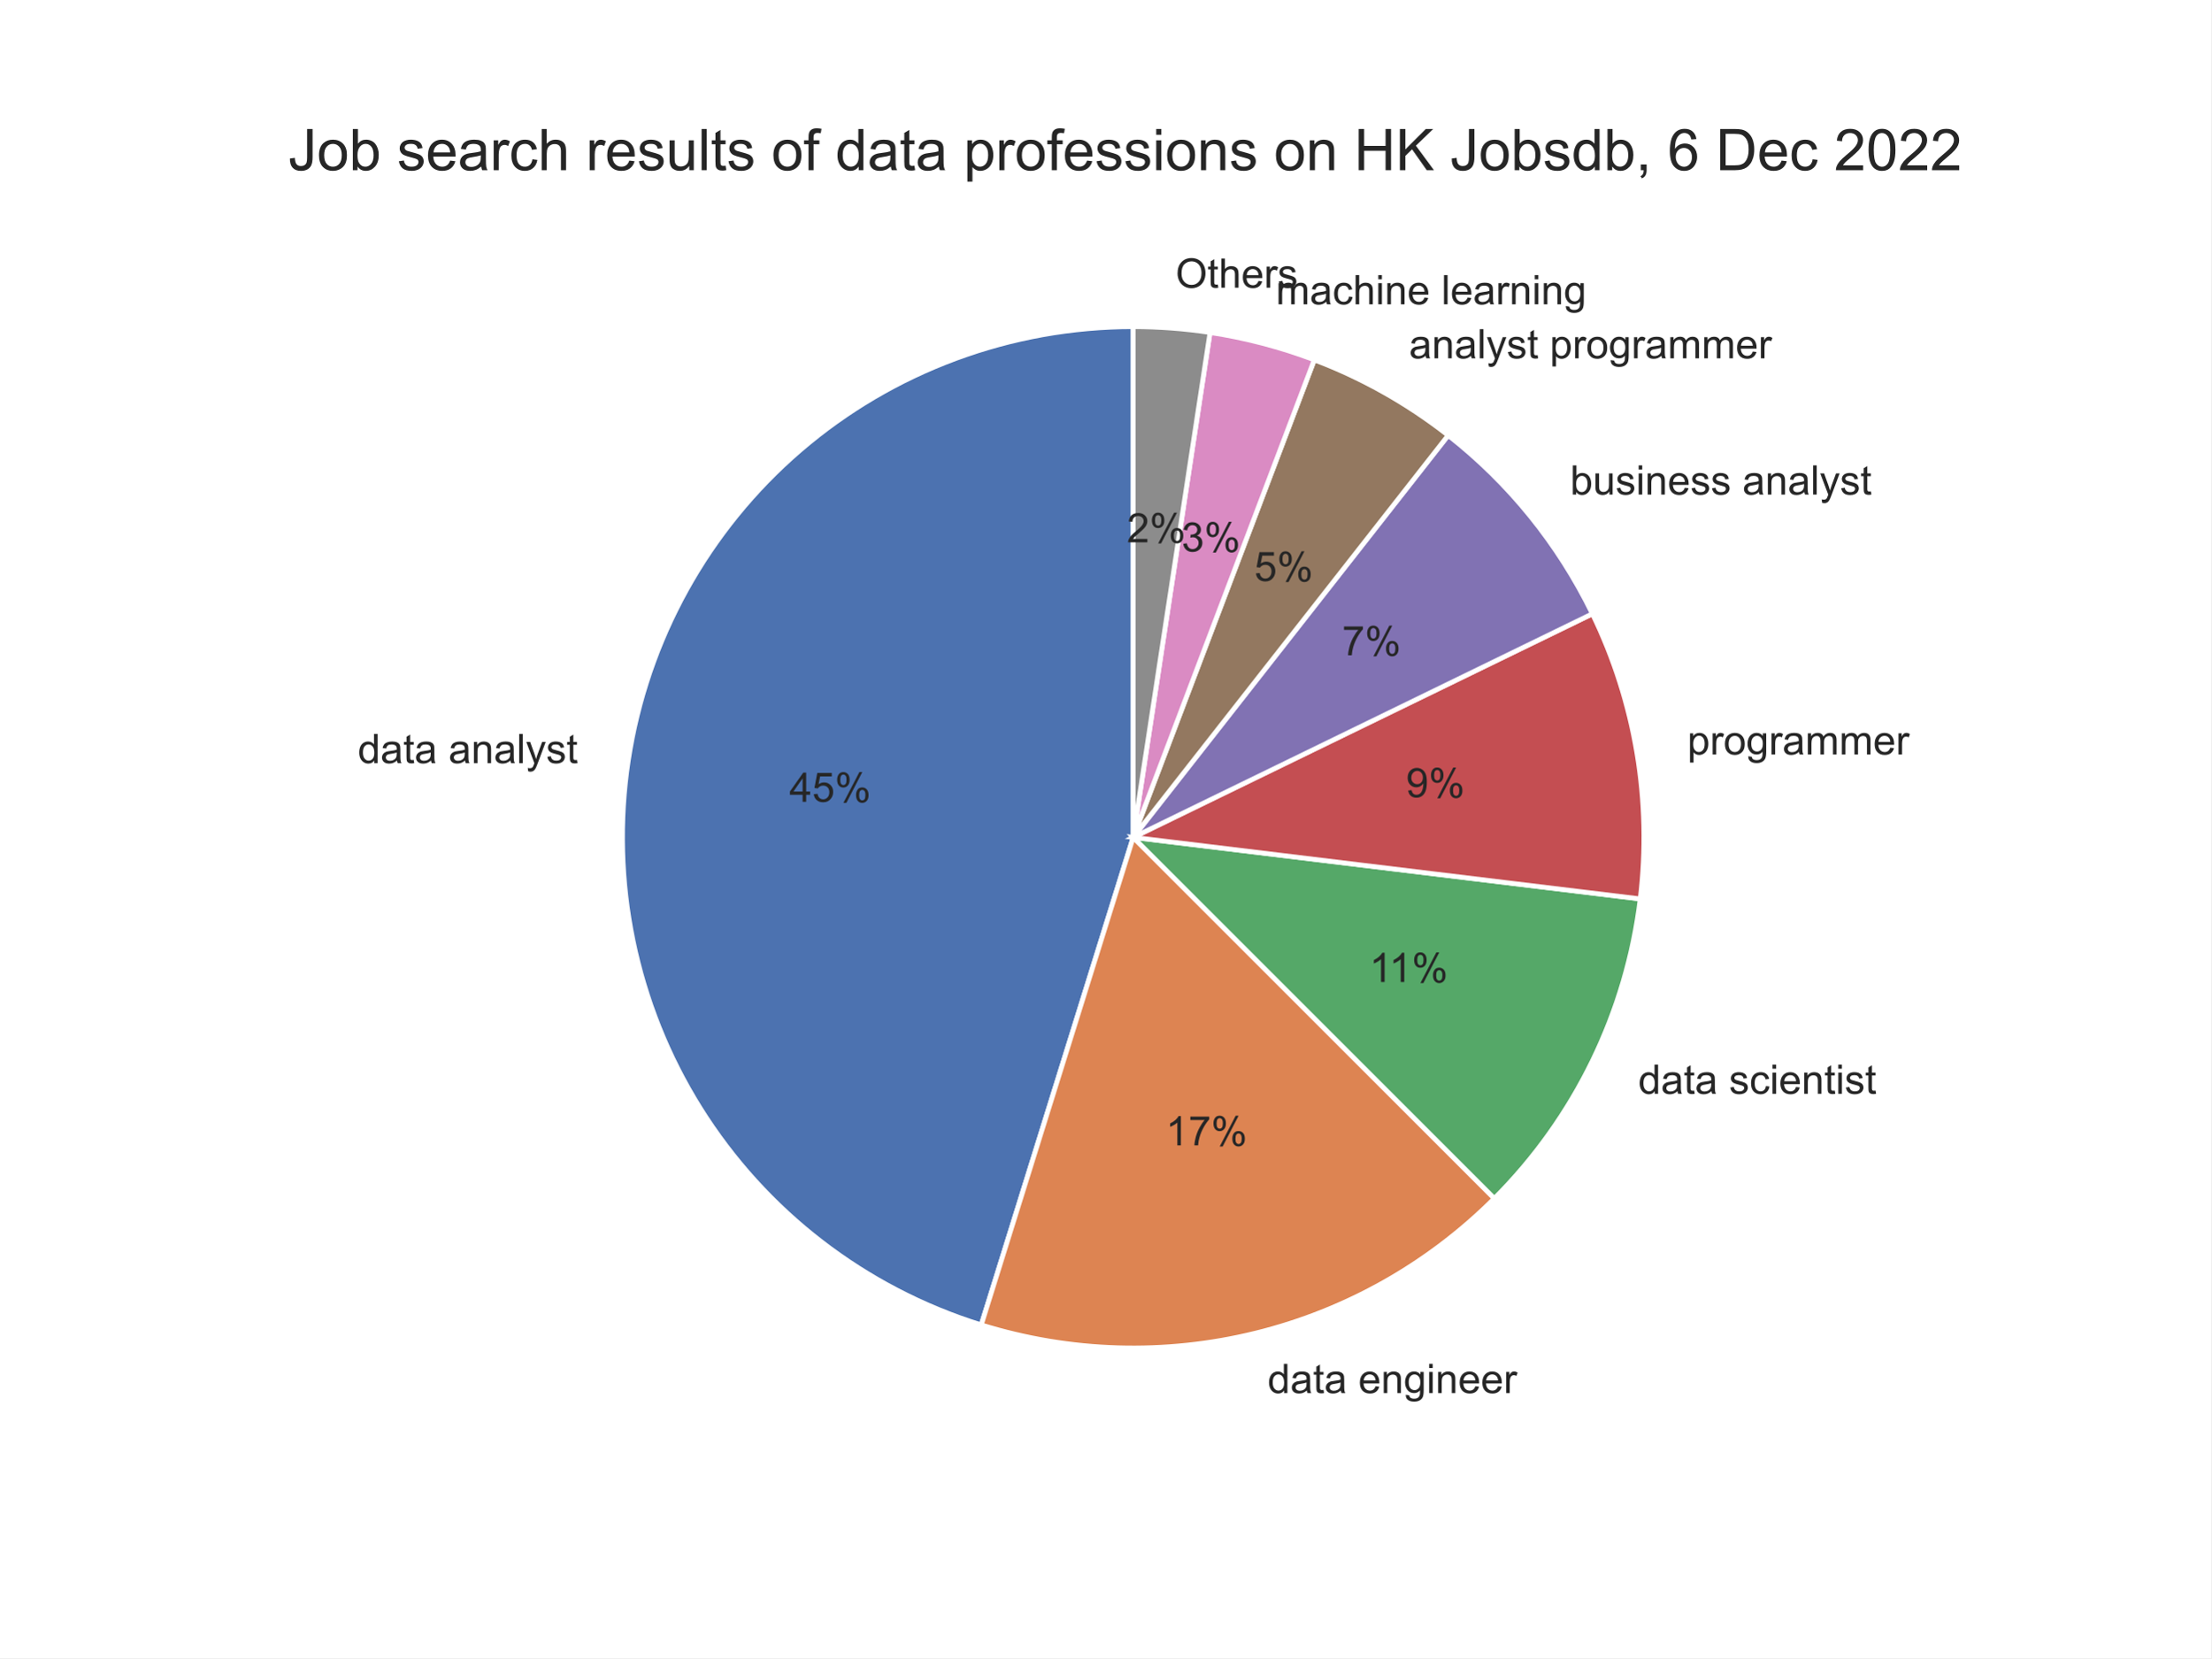
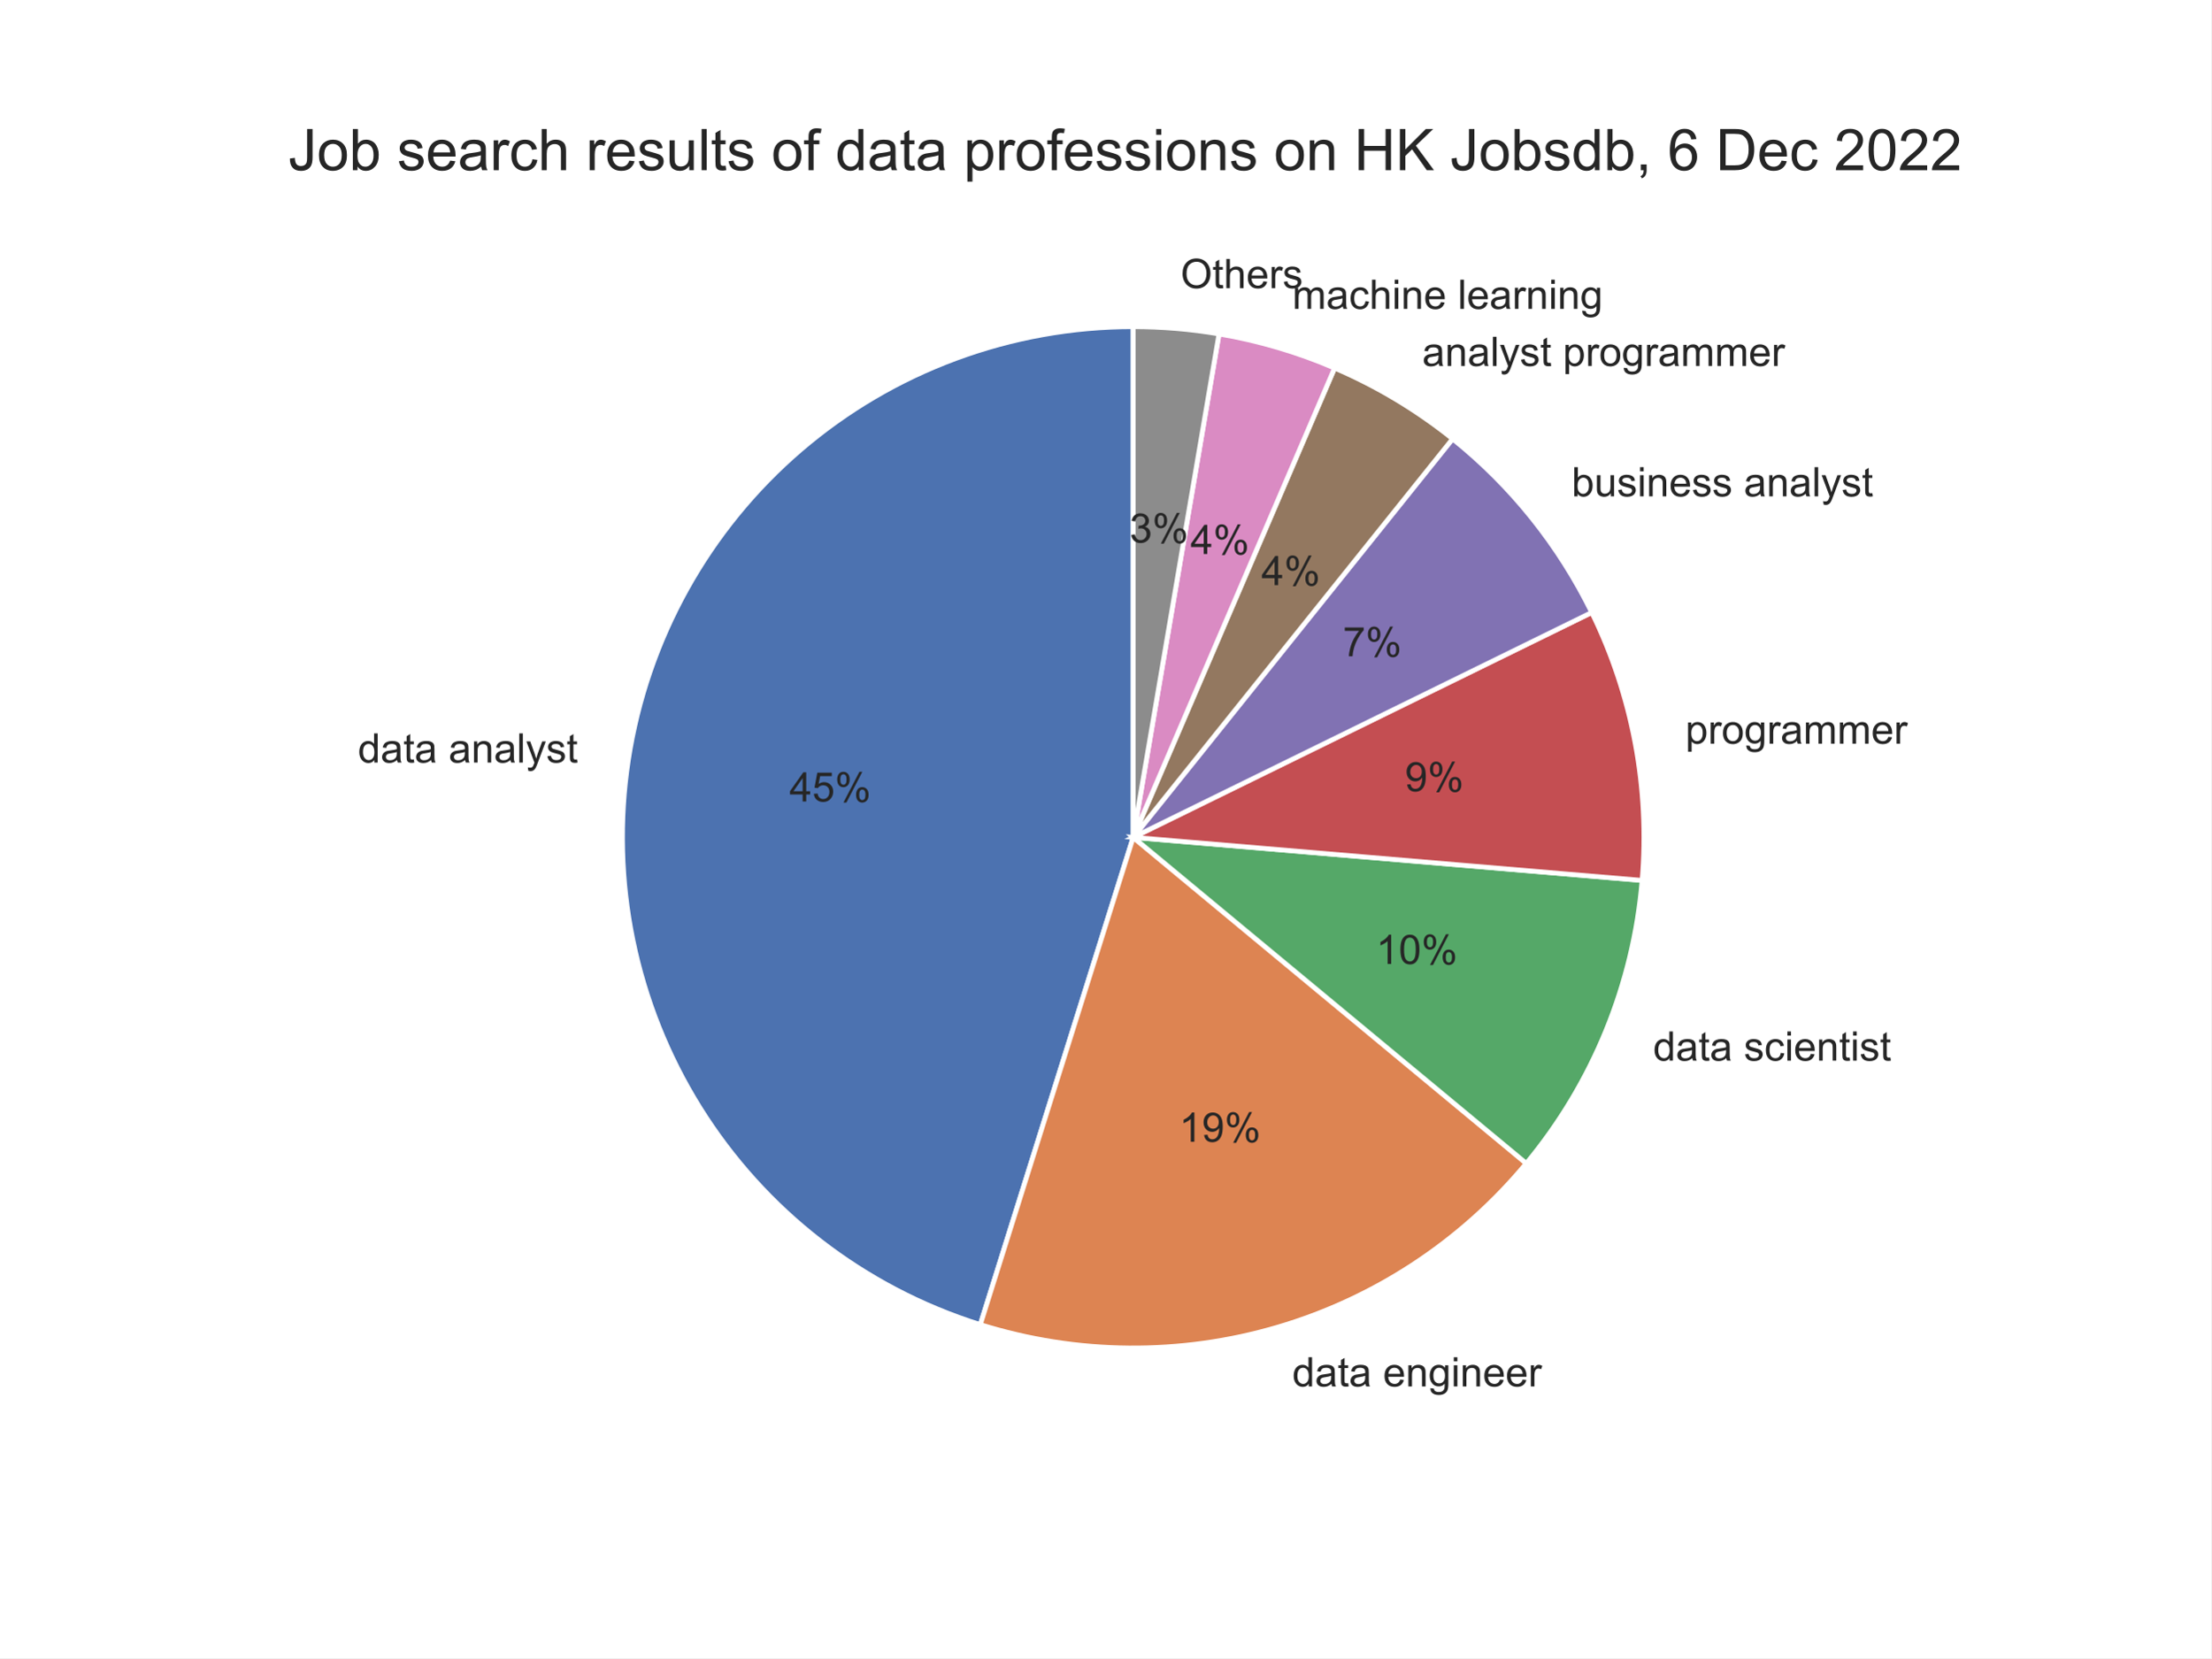
<svg xmlns="http://www.w3.org/2000/svg" xmlns:xlink="http://www.w3.org/1999/xlink" width="460.8pt" height="345.6pt" viewBox="0 0 460.8 345.6" version="1.1">
  <defs>
    <style type="text/css">*{stroke-linejoin: round; stroke-linecap: butt}</style>
  </defs>
  <g id="figure_1">
    <g id="patch_1">
      <path d="M 0 345.6  L 460.8 345.6  L 460.8 0  L 0 0  z " style="fill: #ffffff" />
    </g>
    <g id="axes_1">
      <g id="matplotlib.axis_1" />
      <g id="matplotlib.axis_2" />
      <g id="patch_2">
-         <path d="M 236.16 68.083  C 210.711 68.083 186.087 77.21 166.785 93.796  C 147.484 110.382 134.756 133.353 130.927 158.512  C 127.098 183.671 132.415 209.388 145.909 230.965  C 159.402 252.543 180.196 268.582 204.492 276.153  L 236.16 174.528  L 236.16 68.083  z " style="fill: #4c72b0; stroke: #ffffff; stroke-linejoin: miter" />
+         <path d="M 236.16 68.083  C 210.729 68.083 186.121 77.197 166.825 93.762  C 147.529 110.327 134.794 133.271 130.943 158.409  C 127.092 183.547 132.374 209.251 145.826 230.833  C 159.278 252.415 180.029 268.478 204.294 276.091  L 236.16 174.528  L 236.16 68.083  z " style="fill: #4c72b0; stroke: #ffffff; stroke-linejoin: miter" />
      </g>
      <g id="patch_3">
-         <path d="M 204.492 276.153  C 223.024 281.928 242.787 282.525 261.634 277.88  C 280.481 273.234 297.702 263.521 311.428 249.796  L 236.16 174.528  L 204.492 276.153  z " style="fill: #dd8452; stroke: #ffffff; stroke-linejoin: miter" />
+         <path d="M 204.294 276.091  C 224.452 282.416 246.044 282.598 266.306 276.615  C 286.568 270.632 304.597 258.749 318.085 242.489  L 236.16 174.528  L 204.294 276.091  z " style="fill: #dd8452; stroke: #ffffff; stroke-linejoin: miter" />
      </g>
      <g id="patch_4">
-         <path d="M 311.428 249.796  C 319.784 241.44 326.69 231.751 331.863 221.126  C 337.036 210.502 340.404 199.089 341.829 187.359  L 236.16 174.528  L 311.428 249.796  z " style="fill: #55a868; stroke: #ffffff; stroke-linejoin: miter" />
+         <path d="M 318.085 242.489  C 324.986 234.171 330.579 224.85 334.673 214.847  C 338.767 204.844 341.314 194.276 342.225 183.507  L 236.16 174.528  L 318.085 242.489  z " style="fill: #55a868; stroke: #ffffff; stroke-linejoin: miter" />
      </g>
      <g id="patch_5">
-         <path d="M 341.829 187.359  C 343.058 177.233 342.826 166.984 341.139 156.924  C 339.452 146.865 336.328 137.1 331.863 127.93  L 236.16 174.528  L 341.829 187.359  z " style="fill: #c44e52; stroke: #ffffff; stroke-linejoin: miter" />
+         <path d="M 342.225 183.507  C 343.035 173.938 342.547 164.303 340.773 154.865  C 338.999 145.427 335.956 136.272 331.727 127.65  L 236.16 174.528  L 342.225 183.507  z " style="fill: #c44e52; stroke: #ffffff; stroke-linejoin: miter" />
      </g>
      <g id="patch_6">
-         <path d="M 331.863 127.93  C 328.34 120.695 324.009 113.882 318.951 107.623  C 313.893 101.365 308.141 95.699 301.807 90.736  L 236.16 174.528  L 331.863 127.93  z " style="fill: #8172b3; stroke: #ffffff; stroke-linejoin: miter" />
+         <path d="M 331.727 127.65  C 328.292 120.649 324.099 114.046 319.222 107.96  C 314.344 101.875 308.813 96.344 302.728 91.466  L 236.16 174.528  L 331.727 127.65  z " style="fill: #8172b3; stroke: #ffffff; stroke-linejoin: miter" />
      </g>
      <g id="patch_7">
-         <path d="M 301.807 90.736  C 297.586 87.43 293.122 84.447 288.451 81.813  C 283.781 79.179 278.919 76.902 273.906 75  L 236.16 174.528  L 301.807 90.736  z " style="fill: #937860; stroke: #ffffff; stroke-linejoin: miter" />
+         <path d="M 302.728 91.466  C 298.985 88.467 295.044 85.724 290.932 83.256  C 286.819 80.788 282.545 78.601 278.137 76.71  L 236.16 174.528  L 302.728 91.466  z " style="fill: #937860; stroke: #ffffff; stroke-linejoin: miter" />
      </g>
      <g id="patch_8">
-         <path d="M 273.906 75  C 270.397 73.67 266.821 72.526 263.192 71.573  C 259.563 70.62 255.886 69.86 252.176 69.295  L 236.16 174.528  L 273.906 75  z " style="fill: #da8bc3; stroke: #ffffff; stroke-linejoin: miter" />
+         <path d="M 278.137 76.71  C 274.281 75.055 270.33 73.63 266.306 72.441  C 262.281 71.253 258.19 70.303 254.053 69.598  L 236.16 174.528  L 278.137 76.71  z " style="fill: #da8bc3; stroke: #ffffff; stroke-linejoin: miter" />
      </g>
      <g id="patch_9">
-         <path d="M 252.176 69.295  C 249.527 68.892 246.863 68.589 244.191 68.387  C 241.519 68.184 238.84 68.083 236.16 68.083  L 236.16 174.528  L 252.176 69.295  z " style="fill: #8c8c8c; stroke: #ffffff; stroke-linejoin: miter" />
+         <path d="M 254.053 69.598  C 251.099 69.094 248.125 68.715 245.139 68.463  C 242.153 68.21 239.157 68.083 236.16 68.083  L 236.16 174.528  L 254.053 69.598  z " style="fill: #8c8c8c; stroke: #ffffff; stroke-linejoin: miter" />
      </g>
      <g id="text_1">
-         <g style="fill: #262626" transform="translate(74.57014 159.0578) scale(0.085 -0.085)">
+         <g style="fill: #262626" transform="translate(74.58736 158.945) scale(0.085 -0.085)">
          <defs>
            <path id="ArialMT-64" d="M 2575 0  L 2575 419  Q 2259 -75 1647 -75  Q 1250 -75 917 144  Q 584 363 401 755  Q 219 1147 219 1656  Q 219 2153 384 2558  Q 550 2963 881 3178  Q 1213 3394 1622 3394  Q 1922 3394 2156 3267  Q 2391 3141 2538 2938  L 2538 4581  L 3097 4581  L 3097 0  L 2575 0  z M 797 1656  Q 797 1019 1065 703  Q 1334 388 1700 388  Q 2069 388 2326 689  Q 2584 991 2584 1609  Q 2584 2291 2321 2609  Q 2059 2928 1675 2928  Q 1300 2928 1048 2622  Q 797 2316 797 1656  z " transform="scale(0.015625)" />
            <path id="ArialMT-61" d="M 2588 409  Q 2275 144 1986 34  Q 1697 -75 1366 -75  Q 819 -75 525 192  Q 231 459 231 875  Q 231 1119 342 1320  Q 453 1522 633 1644  Q 813 1766 1038 1828  Q 1203 1872 1538 1913  Q 2219 1994 2541 2106  Q 2544 2222 2544 2253  Q 2544 2597 2384 2738  Q 2169 2928 1744 2928  Q 1347 2928 1158 2789  Q 969 2650 878 2297  L 328 2372  Q 403 2725 575 2942  Q 747 3159 1072 3276  Q 1397 3394 1825 3394  Q 2250 3394 2515 3294  Q 2781 3194 2906 3042  Q 3031 2891 3081 2659  Q 3109 2516 3109 2141  L 3109 1391  Q 3109 606 3145 398  Q 3181 191 3288 0  L 2700 0  Q 2613 175 2588 409  z M 2541 1666  Q 2234 1541 1622 1453  Q 1275 1403 1131 1340  Q 988 1278 909 1158  Q 831 1038 831 891  Q 831 666 1001 516  Q 1172 366 1500 366  Q 1825 366 2078 508  Q 2331 650 2450 897  Q 2541 1088 2541 1459  L 2541 1666  z " transform="scale(0.015625)" />
            <path id="ArialMT-74" d="M 1650 503  L 1731 6  Q 1494 -44 1306 -44  Q 1000 -44 831 53  Q 663 150 594 308  Q 525 466 525 972  L 525 2881  L 113 2881  L 113 3319  L 525 3319  L 525 4141  L 1084 4478  L 1084 3319  L 1650 3319  L 1650 2881  L 1084 2881  L 1084 941  Q 1084 700 1114 631  Q 1144 563 1211 522  Q 1278 481 1403 481  Q 1497 481 1650 503  z " transform="scale(0.015625)" />
            <path id="ArialMT-20" transform="scale(0.015625)" />
            <path id="ArialMT-6e" d="M 422 0  L 422 3319  L 928 3319  L 928 2847  Q 1294 3394 1984 3394  Q 2284 3394 2536 3286  Q 2788 3178 2913 3003  Q 3038 2828 3088 2588  Q 3119 2431 3119 2041  L 3119 0  L 2556 0  L 2556 2019  Q 2556 2363 2490 2533  Q 2425 2703 2258 2804  Q 2091 2906 1866 2906  Q 1506 2906 1245 2678  Q 984 2450 984 1813  L 984 0  L 422 0  z " transform="scale(0.015625)" />
            <path id="ArialMT-6c" d="M 409 0  L 409 4581  L 972 4581  L 972 0  L 409 0  z " transform="scale(0.015625)" />
            <path id="ArialMT-79" d="M 397 -1278  L 334 -750  Q 519 -800 656 -800  Q 844 -800 956 -737  Q 1069 -675 1141 -563  Q 1194 -478 1313 -144  Q 1328 -97 1363 -6  L 103 3319  L 709 3319  L 1400 1397  Q 1534 1031 1641 628  Q 1738 1016 1872 1384  L 2581 3319  L 3144 3319  L 1881 -56  Q 1678 -603 1566 -809  Q 1416 -1088 1222 -1217  Q 1028 -1347 759 -1347  Q 597 -1347 397 -1278  z " transform="scale(0.015625)" />
            <path id="ArialMT-73" d="M 197 991  L 753 1078  Q 800 744 1014 566  Q 1228 388 1613 388  Q 2000 388 2187 545  Q 2375 703 2375 916  Q 2375 1106 2209 1216  Q 2094 1291 1634 1406  Q 1016 1563 777 1677  Q 538 1791 414 1992  Q 291 2194 291 2438  Q 291 2659 392 2848  Q 494 3038 669 3163  Q 800 3259 1026 3326  Q 1253 3394 1513 3394  Q 1903 3394 2198 3281  Q 2494 3169 2634 2976  Q 2775 2784 2828 2463  L 2278 2388  Q 2241 2644 2061 2787  Q 1881 2931 1553 2931  Q 1166 2931 1000 2803  Q 834 2675 834 2503  Q 834 2394 903 2306  Q 972 2216 1119 2156  Q 1203 2125 1616 2013  Q 2213 1853 2448 1751  Q 2684 1650 2818 1456  Q 2953 1263 2953 975  Q 2953 694 2789 445  Q 2625 197 2315 61  Q 2006 -75 1616 -75  Q 969 -75 630 194  Q 291 463 197 991  z " transform="scale(0.015625)" />
          </defs>
          <use xlink:href="#ArialMT-64" />
          <use xlink:href="#ArialMT-61" x="55.615" />
          <use xlink:href="#ArialMT-74" x="111.23" />
          <use xlink:href="#ArialMT-61" x="139.014" />
          <use xlink:href="#ArialMT-20" x="194.629" />
          <use xlink:href="#ArialMT-61" x="222.412" />
          <use xlink:href="#ArialMT-6e" x="278.027" />
          <use xlink:href="#ArialMT-61" x="333.643" />
          <use xlink:href="#ArialMT-6c" x="389.258" />
          <use xlink:href="#ArialMT-79" x="411.475" />
          <use xlink:href="#ArialMT-73" x="461.475" />
          <use xlink:href="#ArialMT-74" x="511.475" />
        </g>
      </g>
      <g id="text_2">
-         <g style="fill: #262626" transform="translate(164.5142 167.1157) scale(0.085 -0.085)">
+         <g style="fill: #262626" transform="translate(164.5236 167.0542) scale(0.085 -0.085)">
          <defs>
            <path id="ArialMT-34" d="M 2069 0  L 2069 1097  L 81 1097  L 81 1613  L 2172 4581  L 2631 4581  L 2631 1613  L 3250 1613  L 3250 1097  L 2631 1097  L 2631 0  L 2069 0  z M 2069 1613  L 2069 3678  L 634 1613  L 2069 1613  z " transform="scale(0.015625)" />
            <path id="ArialMT-35" d="M 266 1200  L 856 1250  Q 922 819 1161 601  Q 1400 384 1738 384  Q 2144 384 2425 690  Q 2706 997 2706 1503  Q 2706 1984 2436 2262  Q 2166 2541 1728 2541  Q 1456 2541 1237 2417  Q 1019 2294 894 2097  L 366 2166  L 809 4519  L 3088 4519  L 3088 3981  L 1259 3981  L 1013 2750  Q 1425 3038 1878 3038  Q 2478 3038 2890 2622  Q 3303 2206 3303 1553  Q 3303 931 2941 478  Q 2500 -78 1738 -78  Q 1113 -78 717 272  Q 322 622 266 1200  z " transform="scale(0.015625)" />
            <path id="ArialMT-25" d="M 372 3481  Q 372 3972 619 4315  Q 866 4659 1334 4659  Q 1766 4659 2048 4351  Q 2331 4044 2331 3447  Q 2331 2866 2045 2552  Q 1759 2238 1341 2238  Q 925 2238 648 2547  Q 372 2856 372 3481  z M 1350 4272  Q 1141 4272 1002 4090  Q 863 3909 863 3425  Q 863 2984 1003 2804  Q 1144 2625 1350 2625  Q 1563 2625 1702 2806  Q 1841 2988 1841 3469  Q 1841 3913 1700 4092  Q 1559 4272 1350 4272  z M 1353 -169  L 3859 4659  L 4316 4659  L 1819 -169  L 1353 -169  z M 3334 1075  Q 3334 1569 3581 1911  Q 3828 2253 4300 2253  Q 4731 2253 5014 1945  Q 5297 1638 5297 1041  Q 5297 459 5011 145  Q 4725 -169 4303 -169  Q 3888 -169 3611 142  Q 3334 453 3334 1075  z M 4316 1866  Q 4103 1866 3964 1684  Q 3825 1503 3825 1019  Q 3825 581 3965 400  Q 4106 219 4313 219  Q 4528 219 4667 400  Q 4806 581 4806 1063  Q 4806 1506 4665 1686  Q 4525 1866 4316 1866  z " transform="scale(0.015625)" />
          </defs>
          <use xlink:href="#ArialMT-34" />
          <use xlink:href="#ArialMT-35" x="55.615" />
          <use xlink:href="#ArialMT-25" x="111.23" />
        </g>
      </g>
      <g id="text_3">
-         <g style="fill: #262626" transform="translate(264.1813 290.3625) scale(0.085 -0.085)">
+         <g style="fill: #262626" transform="translate(269.3203 288.9711) scale(0.085 -0.085)">
          <defs>
            <path id="ArialMT-65" d="M 2694 1069  L 3275 997  Q 3138 488 2766 206  Q 2394 -75 1816 -75  Q 1088 -75 661 373  Q 234 822 234 1631  Q 234 2469 665 2931  Q 1097 3394 1784 3394  Q 2450 3394 2872 2941  Q 3294 2488 3294 1666  Q 3294 1616 3291 1516  L 816 1516  Q 847 969 1125 678  Q 1403 388 1819 388  Q 2128 388 2347 550  Q 2566 713 2694 1069  z M 847 1978  L 2700 1978  Q 2663 2397 2488 2606  Q 2219 2931 1791 2931  Q 1403 2931 1139 2672  Q 875 2413 847 1978  z " transform="scale(0.015625)" />
            <path id="ArialMT-67" d="M 319 -275  L 866 -356  Q 900 -609 1056 -725  Q 1266 -881 1628 -881  Q 2019 -881 2231 -725  Q 2444 -569 2519 -288  Q 2563 -116 2559 434  Q 2191 0 1641 0  Q 956 0 581 494  Q 206 988 206 1678  Q 206 2153 378 2554  Q 550 2956 876 3175  Q 1203 3394 1644 3394  Q 2231 3394 2613 2919  L 2613 3319  L 3131 3319  L 3131 450  Q 3131 -325 2973 -648  Q 2816 -972 2473 -1159  Q 2131 -1347 1631 -1347  Q 1038 -1347 672 -1080  Q 306 -813 319 -275  z M 784 1719  Q 784 1066 1043 766  Q 1303 466 1694 466  Q 2081 466 2343 764  Q 2606 1063 2606 1700  Q 2606 2309 2336 2618  Q 2066 2928 1684 2928  Q 1309 2928 1046 2623  Q 784 2319 784 1719  z " transform="scale(0.015625)" />
            <path id="ArialMT-69" d="M 425 3934  L 425 4581  L 988 4581  L 988 3934  L 425 3934  z M 425 0  L 425 3319  L 988 3319  L 988 0  L 425 0  z " transform="scale(0.015625)" />
            <path id="ArialMT-72" d="M 416 0  L 416 3319  L 922 3319  L 922 2816  Q 1116 3169 1280 3281  Q 1444 3394 1641 3394  Q 1925 3394 2219 3213  L 2025 2691  Q 1819 2813 1613 2813  Q 1428 2813 1281 2702  Q 1134 2591 1072 2394  Q 978 2094 978 1738  L 978 0  L 416 0  z " transform="scale(0.015625)" />
          </defs>
          <use xlink:href="#ArialMT-64" />
          <use xlink:href="#ArialMT-61" x="55.615" />
          <use xlink:href="#ArialMT-74" x="111.23" />
          <use xlink:href="#ArialMT-61" x="139.014" />
          <use xlink:href="#ArialMT-20" x="194.629" />
          <use xlink:href="#ArialMT-65" x="222.412" />
          <use xlink:href="#ArialMT-6e" x="278.027" />
          <use xlink:href="#ArialMT-67" x="333.643" />
          <use xlink:href="#ArialMT-69" x="389.258" />
          <use xlink:href="#ArialMT-6e" x="411.475" />
          <use xlink:href="#ArialMT-65" x="467.09" />
          <use xlink:href="#ArialMT-65" x="522.705" />
          <use xlink:href="#ArialMT-72" x="578.32" />
        </g>
      </g>
      <g id="text_4">
-         <g style="fill: #262626" transform="translate(242.9384 238.7364) scale(0.085 -0.085)">
+         <g style="fill: #262626" transform="translate(245.7415 237.9775) scale(0.085 -0.085)">
          <defs>
            <path id="ArialMT-31" d="M 2384 0  L 1822 0  L 1822 3584  Q 1619 3391 1289 3197  Q 959 3003 697 2906  L 697 3450  Q 1169 3672 1522 3987  Q 1875 4303 2022 4600  L 2384 4600  L 2384 0  z " transform="scale(0.015625)" />
-             <path id="ArialMT-37" d="M 303 3981  L 303 4522  L 3269 4522  L 3269 4084  Q 2831 3619 2401 2847  Q 1972 2075 1738 1259  Q 1569 684 1522 0  L 944 0  Q 953 541 1156 1306  Q 1359 2072 1739 2783  Q 2119 3494 2547 3981  L 303 3981  z " transform="scale(0.015625)" />
+             <path id="ArialMT-39" d="M 350 1059  L 891 1109  Q 959 728 1153 556  Q 1347 384 1650 384  Q 1909 384 2104 503  Q 2300 622 2425 820  Q 2550 1019 2634 1356  Q 2719 1694 2719 2044  Q 2719 2081 2716 2156  Q 2547 1888 2255 1720  Q 1963 1553 1622 1553  Q 1053 1553 659 1965  Q 266 2378 266 3053  Q 266 3750 677 4175  Q 1088 4600 1706 4600  Q 2153 4600 2523 4359  Q 2894 4119 3086 3673  Q 3278 3228 3278 2384  Q 3278 1506 3087 986  Q 2897 466 2520 194  Q 2144 -78 1638 -78  Q 1100 -78 759 220  Q 419 519 350 1059  z M 2653 3081  Q 2653 3566 2395 3850  Q 2138 4134 1775 4134  Q 1400 4134 1122 3828  Q 844 3522 844 3034  Q 844 2597 1108 2323  Q 1372 2050 1759 2050  Q 2150 2050 2401 2323  Q 2653 2597 2653 3081  z " transform="scale(0.015625)" />
          </defs>
          <use xlink:href="#ArialMT-31" />
-           <use xlink:href="#ArialMT-37" x="55.615" />
+           <use xlink:href="#ArialMT-39" x="55.615" />
          <use xlink:href="#ArialMT-25" x="111.23" />
        </g>
      </g>
      <g id="text_5">
-         <g style="fill: #262626" transform="translate(341.4336 227.9833) scale(0.085 -0.085)">
+         <g style="fill: #262626" transform="translate(344.5246 221.0763) scale(0.085 -0.085)">
          <defs>
            <path id="ArialMT-63" d="M 2588 1216  L 3141 1144  Q 3050 572 2676 248  Q 2303 -75 1759 -75  Q 1078 -75 664 370  Q 250 816 250 1647  Q 250 2184 428 2587  Q 606 2991 970 3192  Q 1334 3394 1763 3394  Q 2303 3394 2647 3120  Q 2991 2847 3088 2344  L 2541 2259  Q 2463 2594 2264 2762  Q 2066 2931 1784 2931  Q 1359 2931 1093 2626  Q 828 2322 828 1663  Q 828 994 1084 691  Q 1341 388 1753 388  Q 2084 388 2306 591  Q 2528 794 2588 1216  z " transform="scale(0.015625)" />
          </defs>
          <use xlink:href="#ArialMT-64" />
          <use xlink:href="#ArialMT-61" x="55.615" />
          <use xlink:href="#ArialMT-74" x="111.23" />
          <use xlink:href="#ArialMT-61" x="139.014" />
          <use xlink:href="#ArialMT-20" x="194.629" />
          <use xlink:href="#ArialMT-73" x="222.412" />
          <use xlink:href="#ArialMT-63" x="272.412" />
          <use xlink:href="#ArialMT-69" x="322.412" />
          <use xlink:href="#ArialMT-65" x="344.629" />
          <use xlink:href="#ArialMT-6e" x="400.244" />
          <use xlink:href="#ArialMT-74" x="455.859" />
          <use xlink:href="#ArialMT-69" x="483.643" />
          <use xlink:href="#ArialMT-73" x="505.859" />
          <use xlink:href="#ArialMT-74" x="555.859" />
        </g>
      </g>
      <g id="text_6">
-         <g style="fill: #262626" transform="translate(285.3894 204.6842) scale(0.085 -0.085)">
+         <g style="fill: #262626" transform="translate(286.762 200.9168) scale(0.085 -0.085)">
+           <defs>
+             <path id="ArialMT-30" d="M 266 2259  Q 266 3072 433 3567  Q 600 4063 929 4331  Q 1259 4600 1759 4600  Q 2128 4600 2406 4451  Q 2684 4303 2865 4023  Q 3047 3744 3150 3342  Q 3253 2941 3253 2259  Q 3253 1453 3087 958  Q 2922 463 2592 192  Q 2263 -78 1759 -78  Q 1097 -78 719 397  Q 266 969 266 2259  z M 844 2259  Q 844 1131 1108 757  Q 1372 384 1759 384  Q 2147 384 2411 759  Q 2675 1134 2675 2259  Q 2675 3391 2411 3762  Q 2147 4134 1753 4134  Q 1366 4134 1134 3806  Q 844 3388 844 2259  z " transform="scale(0.015625)" />
+           </defs>
          <use xlink:href="#ArialMT-31" />
-           <use xlink:href="#ArialMT-31" x="48.24" />
-           <use xlink:href="#ArialMT-25" x="103.855" />
+           <use xlink:href="#ArialMT-30" x="55.615" />
+           <use xlink:href="#ArialMT-25" x="111.23" />
        </g>
      </g>
      <g id="text_7">
-         <g style="fill: #262626" transform="translate(351.637 157.2617) scale(0.085 -0.085)">
+         <g style="fill: #262626" transform="translate(351.2342 154.9963) scale(0.085 -0.085)">
          <defs>
            <path id="ArialMT-70" d="M 422 -1272  L 422 3319  L 934 3319  L 934 2888  Q 1116 3141 1344 3267  Q 1572 3394 1897 3394  Q 2322 3394 2647 3175  Q 2972 2956 3137 2557  Q 3303 2159 3303 1684  Q 3303 1175 3120 767  Q 2938 359 2589 142  Q 2241 -75 1856 -75  Q 1575 -75 1351 44  Q 1128 163 984 344  L 984 -1272  L 422 -1272  z M 931 1641  Q 931 1000 1190 694  Q 1450 388 1819 388  Q 2194 388 2461 705  Q 2728 1022 2728 1688  Q 2728 2322 2467 2637  Q 2206 2953 1844 2953  Q 1484 2953 1207 2617  Q 931 2281 931 1641  z " transform="scale(0.015625)" />
            <path id="ArialMT-6f" d="M 213 1659  Q 213 2581 725 3025  Q 1153 3394 1769 3394  Q 2453 3394 2887 2945  Q 3322 2497 3322 1706  Q 3322 1066 3130 698  Q 2938 331 2570 128  Q 2203 -75 1769 -75  Q 1072 -75 642 372  Q 213 819 213 1659  z M 791 1659  Q 791 1022 1069 705  Q 1347 388 1769 388  Q 2188 388 2466 706  Q 2744 1025 2744 1678  Q 2744 2294 2464 2611  Q 2184 2928 1769 2928  Q 1347 2928 1069 2612  Q 791 2297 791 1659  z " transform="scale(0.015625)" />
            <path id="ArialMT-6d" d="M 422 0  L 422 3319  L 925 3319  L 925 2853  Q 1081 3097 1340 3245  Q 1600 3394 1931 3394  Q 2300 3394 2536 3241  Q 2772 3088 2869 2813  Q 3263 3394 3894 3394  Q 4388 3394 4653 3120  Q 4919 2847 4919 2278  L 4919 0  L 4359 0  L 4359 2091  Q 4359 2428 4304 2576  Q 4250 2725 4106 2815  Q 3963 2906 3769 2906  Q 3419 2906 3187 2673  Q 2956 2441 2956 1928  L 2956 0  L 2394 0  L 2394 2156  Q 2394 2531 2256 2718  Q 2119 2906 1806 2906  Q 1569 2906 1367 2781  Q 1166 2656 1075 2415  Q 984 2175 984 1722  L 984 0  L 422 0  z " transform="scale(0.015625)" />
          </defs>
          <use xlink:href="#ArialMT-70" />
          <use xlink:href="#ArialMT-72" x="55.615" />
          <use xlink:href="#ArialMT-6f" x="88.916" />
          <use xlink:href="#ArialMT-67" x="144.531" />
          <use xlink:href="#ArialMT-72" x="200.146" />
          <use xlink:href="#ArialMT-61" x="233.447" />
          <use xlink:href="#ArialMT-6d" x="289.062" />
          <use xlink:href="#ArialMT-6d" x="372.363" />
          <use xlink:href="#ArialMT-65" x="455.664" />
          <use xlink:href="#ArialMT-72" x="511.279" />
        </g>
      </g>
      <g id="text_8">
-         <g style="fill: #262626" transform="translate(293.0049 166.1632) scale(0.085 -0.085)">
-           <defs>
-             <path id="ArialMT-39" d="M 350 1059  L 891 1109  Q 959 728 1153 556  Q 1347 384 1650 384  Q 1909 384 2104 503  Q 2300 622 2425 820  Q 2550 1019 2634 1356  Q 2719 1694 2719 2044  Q 2719 2081 2716 2156  Q 2547 1888 2255 1720  Q 1963 1553 1622 1553  Q 1053 1553 659 1965  Q 266 2378 266 3053  Q 266 3750 677 4175  Q 1088 4600 1706 4600  Q 2153 4600 2523 4359  Q 2894 4119 3086 3673  Q 3278 3228 3278 2384  Q 3278 1506 3087 986  Q 2897 466 2520 194  Q 2144 -78 1638 -78  Q 1100 -78 759 220  Q 419 519 350 1059  z M 2653 3081  Q 2653 3566 2395 3850  Q 2138 4134 1775 4134  Q 1400 4134 1122 3828  Q 844 3522 844 3034  Q 844 2597 1108 2323  Q 1372 2050 1759 2050  Q 2150 2050 2401 2323  Q 2653 2597 2653 3081  z " transform="scale(0.015625)" />
-           </defs>
+         <g style="fill: #262626" transform="translate(292.7852 164.9275) scale(0.085 -0.085)">
          <use xlink:href="#ArialMT-39" />
          <use xlink:href="#ArialMT-25" x="55.615" />
        </g>
      </g>
      <g id="text_9">
-         <g style="fill: #262626" transform="translate(327.2296 103.0806) scale(0.085 -0.085)">
+         <g style="fill: #262626" transform="translate(327.5277 103.4509) scale(0.085 -0.085)">
          <defs>
            <path id="ArialMT-62" d="M 941 0  L 419 0  L 419 4581  L 981 4581  L 981 2947  Q 1338 3394 1891 3394  Q 2197 3394 2470 3270  Q 2744 3147 2920 2923  Q 3097 2700 3197 2384  Q 3297 2069 3297 1709  Q 3297 856 2875 390  Q 2453 -75 1863 -75  Q 1275 -75 941 416  L 941 0  z M 934 1684  Q 934 1088 1097 822  Q 1363 388 1816 388  Q 2184 388 2453 708  Q 2722 1028 2722 1663  Q 2722 2313 2464 2622  Q 2206 2931 1841 2931  Q 1472 2931 1203 2611  Q 934 2291 934 1684  z " transform="scale(0.015625)" />
            <path id="ArialMT-75" d="M 2597 0  L 2597 488  Q 2209 -75 1544 -75  Q 1250 -75 995 37  Q 741 150 617 320  Q 494 491 444 738  Q 409 903 409 1263  L 409 3319  L 972 3319  L 972 1478  Q 972 1038 1006 884  Q 1059 663 1231 536  Q 1403 409 1656 409  Q 1909 409 2131 539  Q 2353 669 2445 892  Q 2538 1116 2538 1541  L 2538 3319  L 3100 3319  L 3100 0  L 2597 0  z " transform="scale(0.015625)" />
          </defs>
          <use xlink:href="#ArialMT-62" />
          <use xlink:href="#ArialMT-75" x="55.615" />
          <use xlink:href="#ArialMT-73" x="111.23" />
          <use xlink:href="#ArialMT-69" x="161.23" />
          <use xlink:href="#ArialMT-6e" x="183.447" />
          <use xlink:href="#ArialMT-65" x="239.062" />
          <use xlink:href="#ArialMT-73" x="294.678" />
          <use xlink:href="#ArialMT-73" x="344.678" />
          <use xlink:href="#ArialMT-20" x="394.678" />
          <use xlink:href="#ArialMT-61" x="422.461" />
          <use xlink:href="#ArialMT-6e" x="478.076" />
          <use xlink:href="#ArialMT-61" x="533.691" />
          <use xlink:href="#ArialMT-6c" x="589.307" />
          <use xlink:href="#ArialMT-79" x="611.523" />
          <use xlink:href="#ArialMT-73" x="661.523" />
          <use xlink:href="#ArialMT-74" x="711.523" />
        </g>
      </g>
      <g id="text_10">
-         <g style="fill: #262626" transform="translate(279.6918 136.5827) scale(0.085 -0.085)">
+         <g style="fill: #262626" transform="translate(279.8543 136.7847) scale(0.085 -0.085)">
+           <defs>
+             <path id="ArialMT-37" d="M 303 3981  L 303 4522  L 3269 4522  L 3269 4084  Q 2831 3619 2401 2847  Q 1972 2075 1738 1259  Q 1569 684 1522 0  L 944 0  Q 953 541 1156 1306  Q 1359 2072 1739 2783  Q 2119 3494 2547 3981  L 303 3981  z " transform="scale(0.015625)" />
+           </defs>
          <use xlink:href="#ArialMT-37" />
          <use xlink:href="#ArialMT-25" x="55.615" />
        </g>
      </g>
      <g id="text_11">
-         <g style="fill: #262626" transform="translate(293.6806 74.68894) scale(0.085 -0.085)">
+         <g style="fill: #262626" transform="translate(296.4089 76.27655) scale(0.085 -0.085)">
          <use xlink:href="#ArialMT-61" />
          <use xlink:href="#ArialMT-6e" x="55.615" />
          <use xlink:href="#ArialMT-61" x="111.23" />
          <use xlink:href="#ArialMT-6c" x="166.846" />
          <use xlink:href="#ArialMT-79" x="189.062" />
          <use xlink:href="#ArialMT-73" x="239.062" />
          <use xlink:href="#ArialMT-74" x="289.062" />
          <use xlink:href="#ArialMT-20" x="316.846" />
          <use xlink:href="#ArialMT-70" x="344.629" />
          <use xlink:href="#ArialMT-72" x="400.244" />
          <use xlink:href="#ArialMT-6f" x="433.545" />
          <use xlink:href="#ArialMT-67" x="489.16" />
          <use xlink:href="#ArialMT-72" x="544.775" />
          <use xlink:href="#ArialMT-61" x="578.076" />
          <use xlink:href="#ArialMT-6d" x="633.691" />
          <use xlink:href="#ArialMT-6d" x="716.992" />
          <use xlink:href="#ArialMT-65" x="800.293" />
          <use xlink:href="#ArialMT-72" x="855.908" />
        </g>
      </g>
      <g id="text_12">
-         <g style="fill: #262626" transform="translate(261.3923 121.0963) scale(0.085 -0.085)">
-           <use xlink:href="#ArialMT-35" />
+         <g style="fill: #262626" transform="translate(262.8805 121.9623) scale(0.085 -0.085)">
+           <use xlink:href="#ArialMT-34" />
          <use xlink:href="#ArialMT-25" x="55.615" />
        </g>
      </g>
      <g id="text_13">
-         <g style="fill: #262626" transform="translate(265.8951 63.42488) scale(0.085 -0.085)">
+         <g style="fill: #262626" transform="translate(269.3203 64.38003) scale(0.085 -0.085)">
          <defs>
            <path id="ArialMT-68" d="M 422 0  L 422 4581  L 984 4581  L 984 2938  Q 1378 3394 1978 3394  Q 2347 3394 2619 3248  Q 2891 3103 3008 2847  Q 3125 2591 3125 2103  L 3125 0  L 2563 0  L 2563 2103  Q 2563 2525 2380 2717  Q 2197 2909 1863 2909  Q 1613 2909 1392 2779  Q 1172 2650 1078 2428  Q 984 2206 984 1816  L 984 0  L 422 0  z " transform="scale(0.015625)" />
          </defs>
          <use xlink:href="#ArialMT-6d" />
          <use xlink:href="#ArialMT-61" x="83.301" />
          <use xlink:href="#ArialMT-63" x="138.916" />
          <use xlink:href="#ArialMT-68" x="188.916" />
          <use xlink:href="#ArialMT-69" x="244.531" />
          <use xlink:href="#ArialMT-6e" x="266.748" />
          <use xlink:href="#ArialMT-65" x="322.363" />
          <use xlink:href="#ArialMT-20" x="377.979" />
          <use xlink:href="#ArialMT-6c" x="405.762" />
          <use xlink:href="#ArialMT-65" x="427.979" />
          <use xlink:href="#ArialMT-61" x="483.594" />
          <use xlink:href="#ArialMT-72" x="539.209" />
          <use xlink:href="#ArialMT-6e" x="572.51" />
          <use xlink:href="#ArialMT-69" x="628.125" />
          <use xlink:href="#ArialMT-6e" x="650.342" />
          <use xlink:href="#ArialMT-67" x="705.957" />
        </g>
      </g>
      <g id="text_14">
-         <g style="fill: #262626" transform="translate(246.2366 114.9523) scale(0.085 -0.085)">
-           <defs>
-             <path id="ArialMT-33" d="M 269 1209  L 831 1284  Q 928 806 1161 595  Q 1394 384 1728 384  Q 2125 384 2398 659  Q 2672 934 2672 1341  Q 2672 1728 2419 1979  Q 2166 2231 1775 2231  Q 1616 2231 1378 2169  L 1441 2663  Q 1497 2656 1531 2656  Q 1891 2656 2178 2843  Q 2466 3031 2466 3422  Q 2466 3731 2256 3934  Q 2047 4138 1716 4138  Q 1388 4138 1169 3931  Q 950 3725 888 3313  L 325 3413  Q 428 3978 793 4289  Q 1159 4600 1703 4600  Q 2078 4600 2393 4439  Q 2709 4278 2876 4000  Q 3044 3722 3044 3409  Q 3044 3113 2884 2869  Q 2725 2625 2413 2481  Q 2819 2388 3044 2092  Q 3269 1797 3269 1353  Q 3269 753 2831 336  Q 2394 -81 1725 -81  Q 1122 -81 723 278  Q 325 638 269 1209  z " transform="scale(0.015625)" />
-           </defs>
-           <use xlink:href="#ArialMT-33" />
+         <g style="fill: #262626" transform="translate(248.1049 115.4733) scale(0.085 -0.085)">
+           <use xlink:href="#ArialMT-34" />
          <use xlink:href="#ArialMT-25" x="55.615" />
        </g>
      </g>
      <g id="text_15">
-         <g style="fill: #262626" transform="translate(244.9941 59.96983) scale(0.085 -0.085)">
+         <g style="fill: #262626" transform="translate(246.0366 60.0534) scale(0.085 -0.085)">
          <defs>
            <path id="ArialMT-4f" d="M 309 2231  Q 309 3372 921 4017  Q 1534 4663 2503 4663  Q 3138 4663 3647 4359  Q 4156 4056 4423 3514  Q 4691 2972 4691 2284  Q 4691 1588 4409 1038  Q 4128 488 3612 205  Q 3097 -78 2500 -78  Q 1853 -78 1343 234  Q 834 547 571 1087  Q 309 1628 309 2231  z M 934 2222  Q 934 1394 1379 917  Q 1825 441 2497 441  Q 3181 441 3623 922  Q 4066 1403 4066 2288  Q 4066 2847 3877 3264  Q 3688 3681 3323 3911  Q 2959 4141 2506 4141  Q 1863 4141 1398 3698  Q 934 3256 934 2222  z " transform="scale(0.015625)" />
          </defs>
          <use xlink:href="#ArialMT-4f" />
          <use xlink:href="#ArialMT-74" x="77.783" />
          <use xlink:href="#ArialMT-68" x="105.566" />
          <use xlink:href="#ArialMT-65" x="161.182" />
          <use xlink:href="#ArialMT-72" x="216.797" />
          <use xlink:href="#ArialMT-73" x="250.098" />
        </g>
      </g>
      <g id="text_16">
-         <g style="fill: #262626" transform="translate(234.836 113.0405) scale(0.085 -0.085)">
-           <defs>
-             <path id="ArialMT-32" d="M 3222 541  L 3222 0  L 194 0  Q 188 203 259 391  Q 375 700 629 1000  Q 884 1300 1366 1694  Q 2113 2306 2375 2664  Q 2638 3022 2638 3341  Q 2638 3675 2398 3904  Q 2159 4134 1775 4134  Q 1369 4134 1125 3890  Q 881 3647 878 3216  L 300 3275  Q 359 3922 746 4261  Q 1134 4600 1788 4600  Q 2447 4600 2831 4234  Q 3216 3869 3216 3328  Q 3216 3053 3103 2787  Q 2991 2522 2730 2228  Q 2469 1934 1863 1422  Q 1356 997 1212 845  Q 1069 694 975 541  L 3222 541  z " transform="scale(0.015625)" />
-           </defs>
-           <use xlink:href="#ArialMT-32" />
+         <g style="fill: #262626" transform="translate(235.4047 113.0861) scale(0.085 -0.085)">
+           <defs>
+             <path id="ArialMT-33" d="M 269 1209  L 831 1284  Q 928 806 1161 595  Q 1394 384 1728 384  Q 2125 384 2398 659  Q 2672 934 2672 1341  Q 2672 1728 2419 1979  Q 2166 2231 1775 2231  Q 1616 2231 1378 2169  L 1441 2663  Q 1497 2656 1531 2656  Q 1891 2656 2178 2843  Q 2466 3031 2466 3422  Q 2466 3731 2256 3934  Q 2047 4138 1716 4138  Q 1388 4138 1169 3931  Q 950 3725 888 3313  L 325 3413  Q 428 3978 793 4289  Q 1159 4600 1703 4600  Q 2078 4600 2393 4439  Q 2709 4278 2876 4000  Q 3044 3722 3044 3409  Q 3044 3113 2884 2869  Q 2725 2625 2413 2481  Q 2819 2388 3044 2092  Q 3269 1797 3269 1353  Q 3269 753 2831 336  Q 2394 -81 1725 -81  Q 1122 -81 723 278  Q 325 638 269 1209  z " transform="scale(0.015625)" />
+           </defs>
+           <use xlink:href="#ArialMT-33" />
          <use xlink:href="#ArialMT-25" x="55.615" />
        </g>
      </g>
      <g id="text_17">
        <g style="fill: #262626" transform="translate(60.07125 35.472) scale(0.12 -0.12)">
          <defs>
            <path id="ArialMT-4a" d="M 184 1300  L 731 1375  Q 753 850 928 656  Q 1103 463 1413 463  Q 1641 463 1806 567  Q 1972 672 2034 851  Q 2097 1031 2097 1425  L 2097 4581  L 2703 4581  L 2703 1459  Q 2703 884 2564 568  Q 2425 253 2123 87  Q 1822 -78 1416 -78  Q 813 -78 492 269  Q 172 616 184 1300  z " transform="scale(0.015625)" />
            <path id="ArialMT-66" d="M 556 0  L 556 2881  L 59 2881  L 59 3319  L 556 3319  L 556 3672  Q 556 4006 616 4169  Q 697 4388 901 4523  Q 1106 4659 1475 4659  Q 1713 4659 2000 4603  L 1916 4113  Q 1741 4144 1584 4144  Q 1328 4144 1222 4034  Q 1116 3925 1116 3625  L 1116 3319  L 1763 3319  L 1763 2881  L 1116 2881  L 1116 0  L 556 0  z " transform="scale(0.015625)" />
            <path id="ArialMT-48" d="M 513 0  L 513 4581  L 1119 4581  L 1119 2700  L 3500 2700  L 3500 4581  L 4106 4581  L 4106 0  L 3500 0  L 3500 2159  L 1119 2159  L 1119 0  L 513 0  z " transform="scale(0.015625)" />
            <path id="ArialMT-4b" d="M 469 0  L 469 4581  L 1075 4581  L 1075 2309  L 3350 4581  L 4172 4581  L 2250 2725  L 4256 0  L 3456 0  L 1825 2319  L 1075 1588  L 1075 0  L 469 0  z " transform="scale(0.015625)" />
            <path id="ArialMT-2c" d="M 569 0  L 569 641  L 1209 641  L 1209 0  Q 1209 -353 1084 -570  Q 959 -788 688 -906  L 531 -666  Q 709 -588 793 -436  Q 878 -284 888 0  L 569 0  z " transform="scale(0.015625)" />
            <path id="ArialMT-36" d="M 3184 3459  L 2625 3416  Q 2550 3747 2413 3897  Q 2184 4138 1850 4138  Q 1581 4138 1378 3988  Q 1113 3794 959 3422  Q 806 3050 800 2363  Q 1003 2672 1297 2822  Q 1591 2972 1913 2972  Q 2475 2972 2870 2558  Q 3266 2144 3266 1488  Q 3266 1056 3080 686  Q 2894 316 2569 119  Q 2244 -78 1831 -78  Q 1128 -78 684 439  Q 241 956 241 2144  Q 241 3472 731 4075  Q 1159 4600 1884 4600  Q 2425 4600 2770 4297  Q 3116 3994 3184 3459  z M 888 1484  Q 888 1194 1011 928  Q 1134 663 1356 523  Q 1578 384 1822 384  Q 2178 384 2434 671  Q 2691 959 2691 1453  Q 2691 1928 2437 2201  Q 2184 2475 1800 2475  Q 1419 2475 1153 2201  Q 888 1928 888 1484  z " transform="scale(0.015625)" />
            <path id="ArialMT-44" d="M 494 0  L 494 4581  L 2072 4581  Q 2606 4581 2888 4516  Q 3281 4425 3559 4188  Q 3922 3881 4101 3404  Q 4281 2928 4281 2316  Q 4281 1794 4159 1391  Q 4038 988 3847 723  Q 3656 459 3429 307  Q 3203 156 2883 78  Q 2563 0 2147 0  L 494 0  z M 1100 541  L 2078 541  Q 2531 541 2789 625  Q 3047 709 3200 863  Q 3416 1078 3536 1442  Q 3656 1806 3656 2325  Q 3656 3044 3420 3430  Q 3184 3816 2847 3947  Q 2603 4041 2063 4041  L 1100 4041  L 1100 541  z " transform="scale(0.015625)" />
-             <path id="ArialMT-30" d="M 266 2259  Q 266 3072 433 3567  Q 600 4063 929 4331  Q 1259 4600 1759 4600  Q 2128 4600 2406 4451  Q 2684 4303 2865 4023  Q 3047 3744 3150 3342  Q 3253 2941 3253 2259  Q 3253 1453 3087 958  Q 2922 463 2592 192  Q 2263 -78 1759 -78  Q 1097 -78 719 397  Q 266 969 266 2259  z M 844 2259  Q 844 1131 1108 757  Q 1372 384 1759 384  Q 2147 384 2411 759  Q 2675 1134 2675 2259  Q 2675 3391 2411 3762  Q 2147 4134 1753 4134  Q 1366 4134 1134 3806  Q 844 3388 844 2259  z " transform="scale(0.015625)" />
+             <path id="ArialMT-32" d="M 3222 541  L 3222 0  L 194 0  Q 188 203 259 391  Q 375 700 629 1000  Q 884 1300 1366 1694  Q 2113 2306 2375 2664  Q 2638 3022 2638 3341  Q 2638 3675 2398 3904  Q 2159 4134 1775 4134  Q 1369 4134 1125 3890  Q 881 3647 878 3216  L 300 3275  Q 359 3922 746 4261  Q 1134 4600 1788 4600  Q 2447 4600 2831 4234  Q 3216 3869 3216 3328  Q 3216 3053 3103 2787  Q 2991 2522 2730 2228  Q 2469 1934 1863 1422  Q 1356 997 1212 845  Q 1069 694 975 541  L 3222 541  z " transform="scale(0.015625)" />
          </defs>
          <use xlink:href="#ArialMT-4a" />
          <use xlink:href="#ArialMT-6f" x="50" />
          <use xlink:href="#ArialMT-62" x="105.615" />
          <use xlink:href="#ArialMT-20" x="161.23" />
          <use xlink:href="#ArialMT-73" x="189.014" />
          <use xlink:href="#ArialMT-65" x="239.014" />
          <use xlink:href="#ArialMT-61" x="294.629" />
          <use xlink:href="#ArialMT-72" x="350.244" />
          <use xlink:href="#ArialMT-63" x="383.545" />
          <use xlink:href="#ArialMT-68" x="433.545" />
          <use xlink:href="#ArialMT-20" x="489.16" />
          <use xlink:href="#ArialMT-72" x="516.943" />
          <use xlink:href="#ArialMT-65" x="550.244" />
          <use xlink:href="#ArialMT-73" x="605.859" />
          <use xlink:href="#ArialMT-75" x="655.859" />
          <use xlink:href="#ArialMT-6c" x="711.475" />
          <use xlink:href="#ArialMT-74" x="733.691" />
          <use xlink:href="#ArialMT-73" x="761.475" />
          <use xlink:href="#ArialMT-20" x="811.475" />
          <use xlink:href="#ArialMT-6f" x="839.258" />
          <use xlink:href="#ArialMT-66" x="894.873" />
          <use xlink:href="#ArialMT-20" x="922.656" />
          <use xlink:href="#ArialMT-64" x="950.439" />
          <use xlink:href="#ArialMT-61" x="1006.055" />
          <use xlink:href="#ArialMT-74" x="1061.67" />
          <use xlink:href="#ArialMT-61" x="1089.453" />
          <use xlink:href="#ArialMT-20" x="1145.068" />
          <use xlink:href="#ArialMT-70" x="1172.852" />
          <use xlink:href="#ArialMT-72" x="1228.467" />
          <use xlink:href="#ArialMT-6f" x="1261.768" />
          <use xlink:href="#ArialMT-66" x="1317.383" />
          <use xlink:href="#ArialMT-65" x="1345.166" />
          <use xlink:href="#ArialMT-73" x="1400.781" />
          <use xlink:href="#ArialMT-73" x="1450.781" />
          <use xlink:href="#ArialMT-69" x="1500.781" />
          <use xlink:href="#ArialMT-6f" x="1522.998" />
          <use xlink:href="#ArialMT-6e" x="1578.613" />
          <use xlink:href="#ArialMT-73" x="1634.229" />
          <use xlink:href="#ArialMT-20" x="1684.229" />
          <use xlink:href="#ArialMT-6f" x="1712.012" />
          <use xlink:href="#ArialMT-6e" x="1767.627" />
          <use xlink:href="#ArialMT-20" x="1823.242" />
          <use xlink:href="#ArialMT-48" x="1851.025" />
          <use xlink:href="#ArialMT-4b" x="1923.242" />
          <use xlink:href="#ArialMT-20" x="1989.941" />
          <use xlink:href="#ArialMT-4a" x="2017.725" />
          <use xlink:href="#ArialMT-6f" x="2067.725" />
          <use xlink:href="#ArialMT-62" x="2123.34" />
          <use xlink:href="#ArialMT-73" x="2178.955" />
          <use xlink:href="#ArialMT-64" x="2228.955" />
          <use xlink:href="#ArialMT-62" x="2284.57" />
          <use xlink:href="#ArialMT-2c" x="2340.186" />
          <use xlink:href="#ArialMT-20" x="2367.969" />
          <use xlink:href="#ArialMT-36" x="2395.752" />
          <use xlink:href="#ArialMT-20" x="2451.367" />
          <use xlink:href="#ArialMT-44" x="2479.15" />
          <use xlink:href="#ArialMT-65" x="2551.367" />
          <use xlink:href="#ArialMT-63" x="2606.982" />
          <use xlink:href="#ArialMT-20" x="2656.982" />
          <use xlink:href="#ArialMT-32" x="2684.766" />
          <use xlink:href="#ArialMT-30" x="2740.381" />
          <use xlink:href="#ArialMT-32" x="2795.996" />
          <use xlink:href="#ArialMT-32" x="2851.611" />
          <use xlink:href="#ArialMT-20" x="2907.227" />
        </g>
      </g>
    </g>
  </g>
</svg>
